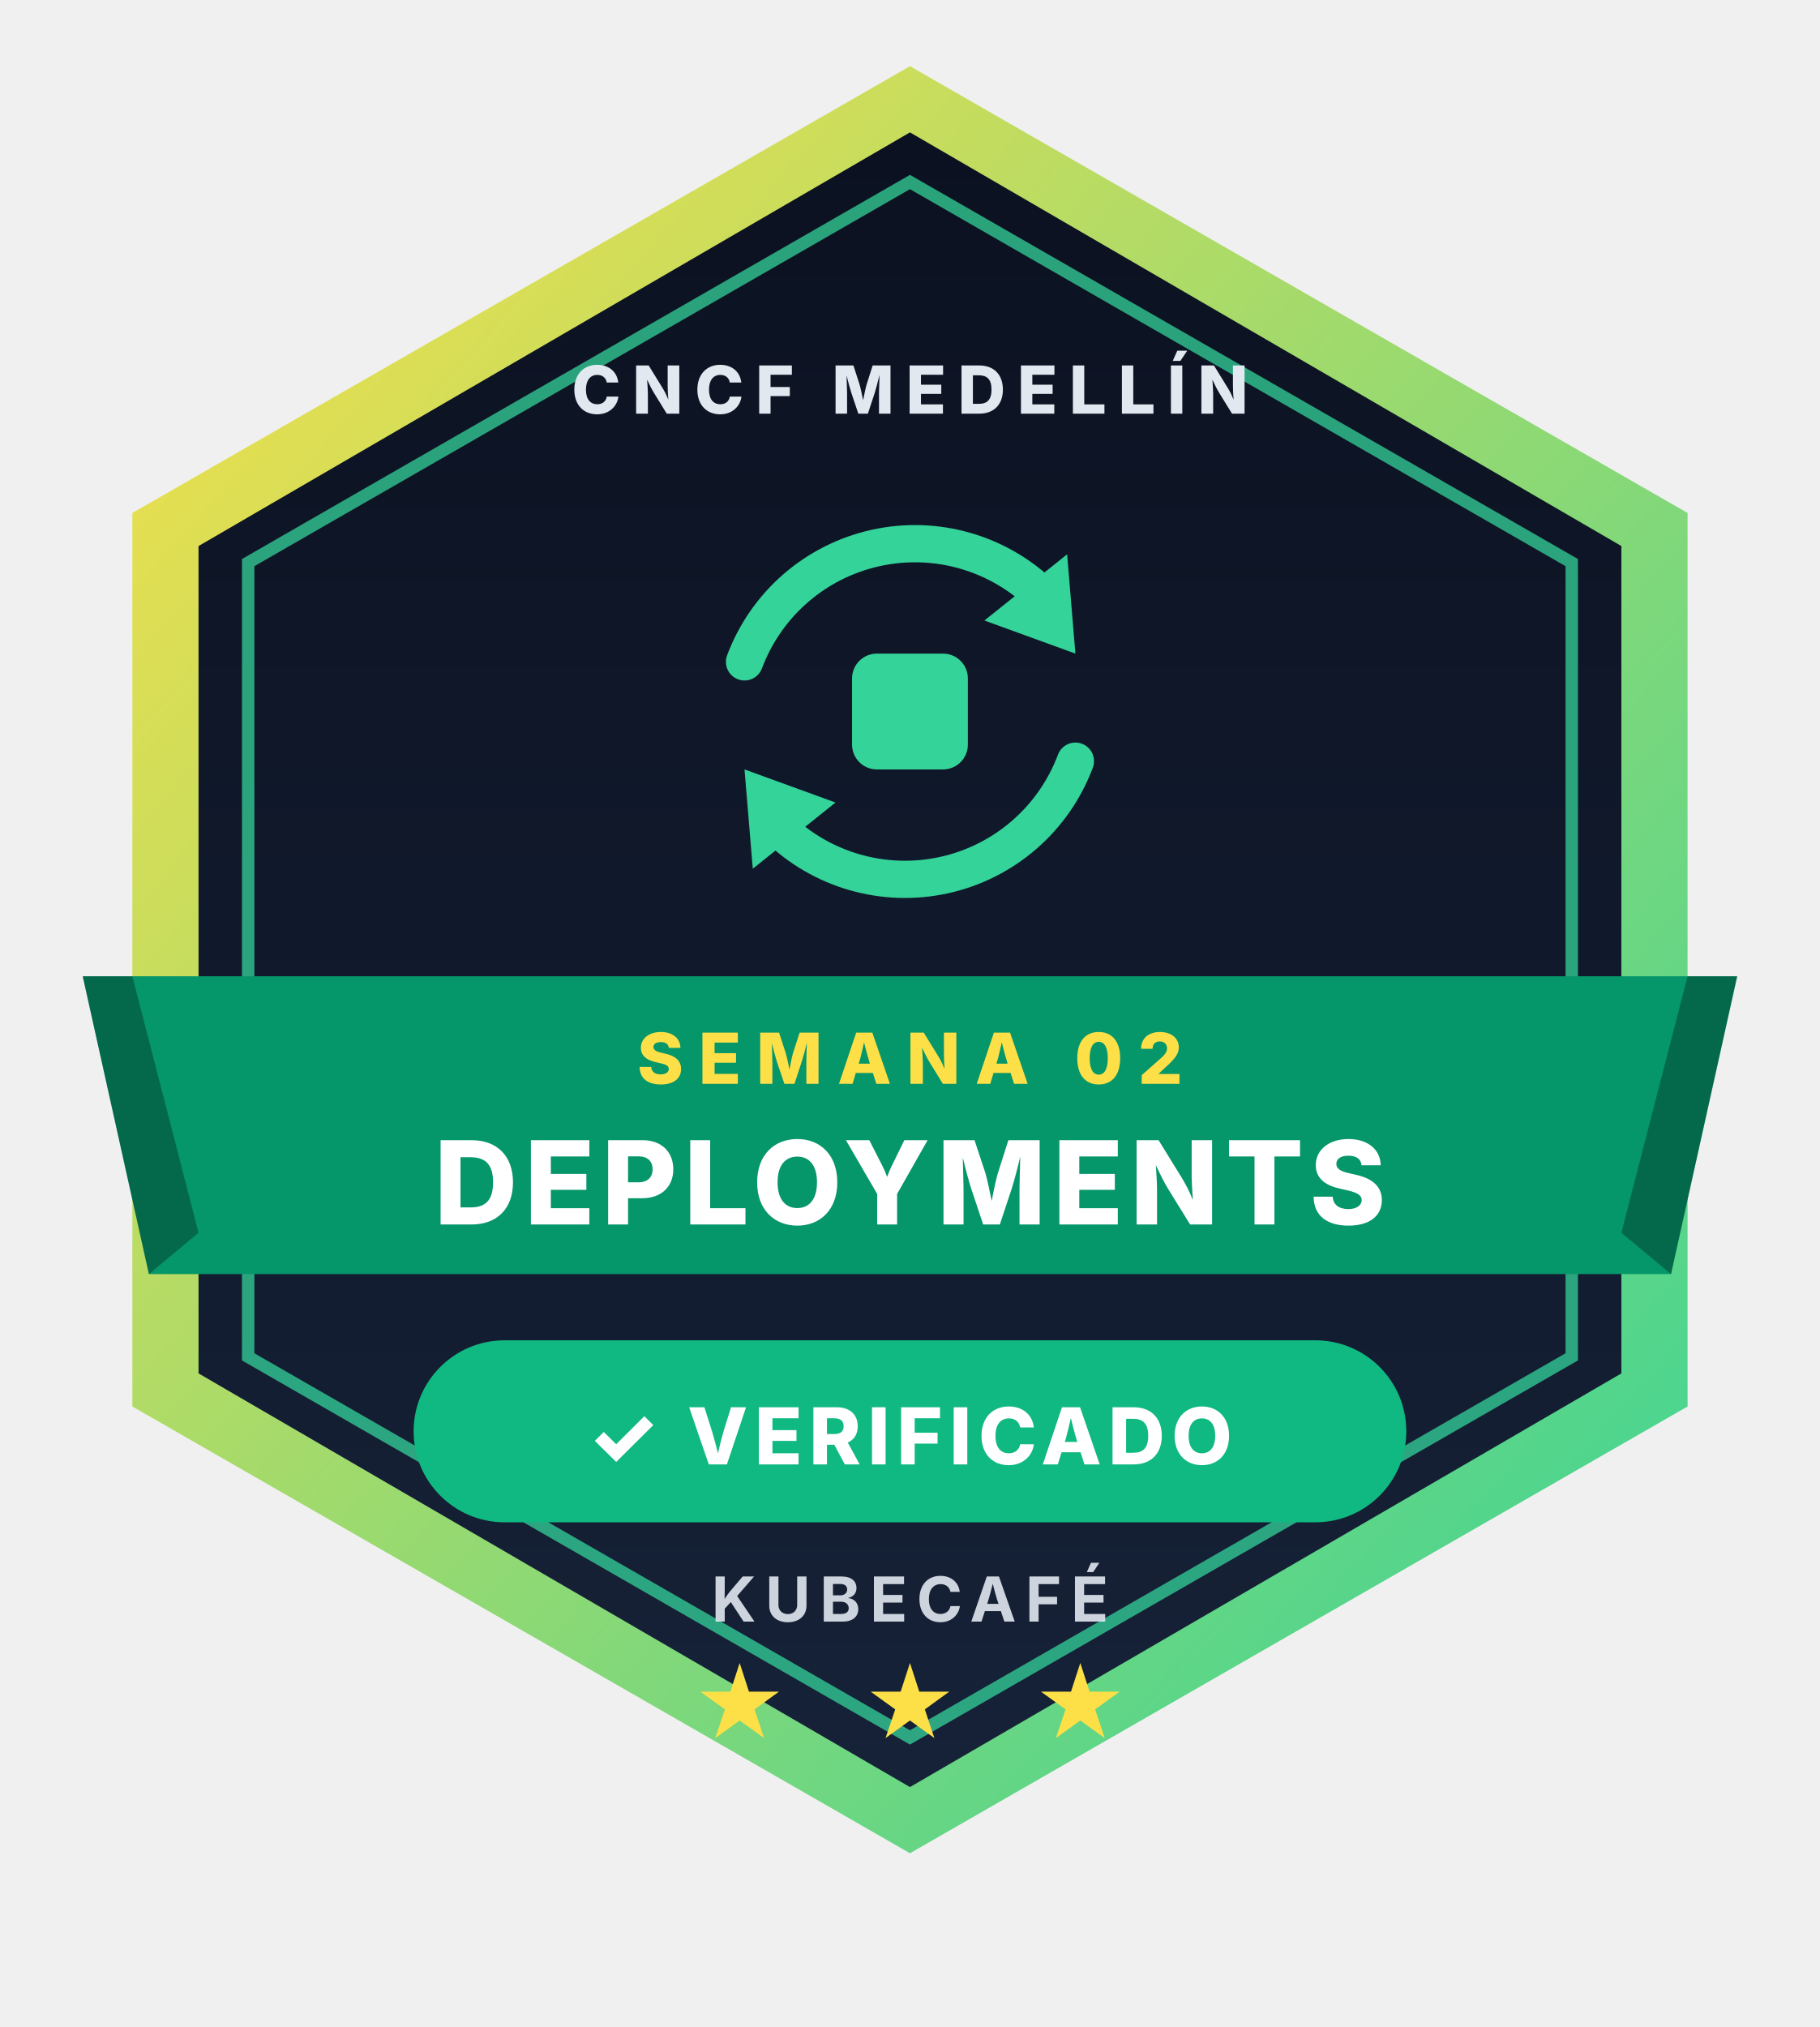
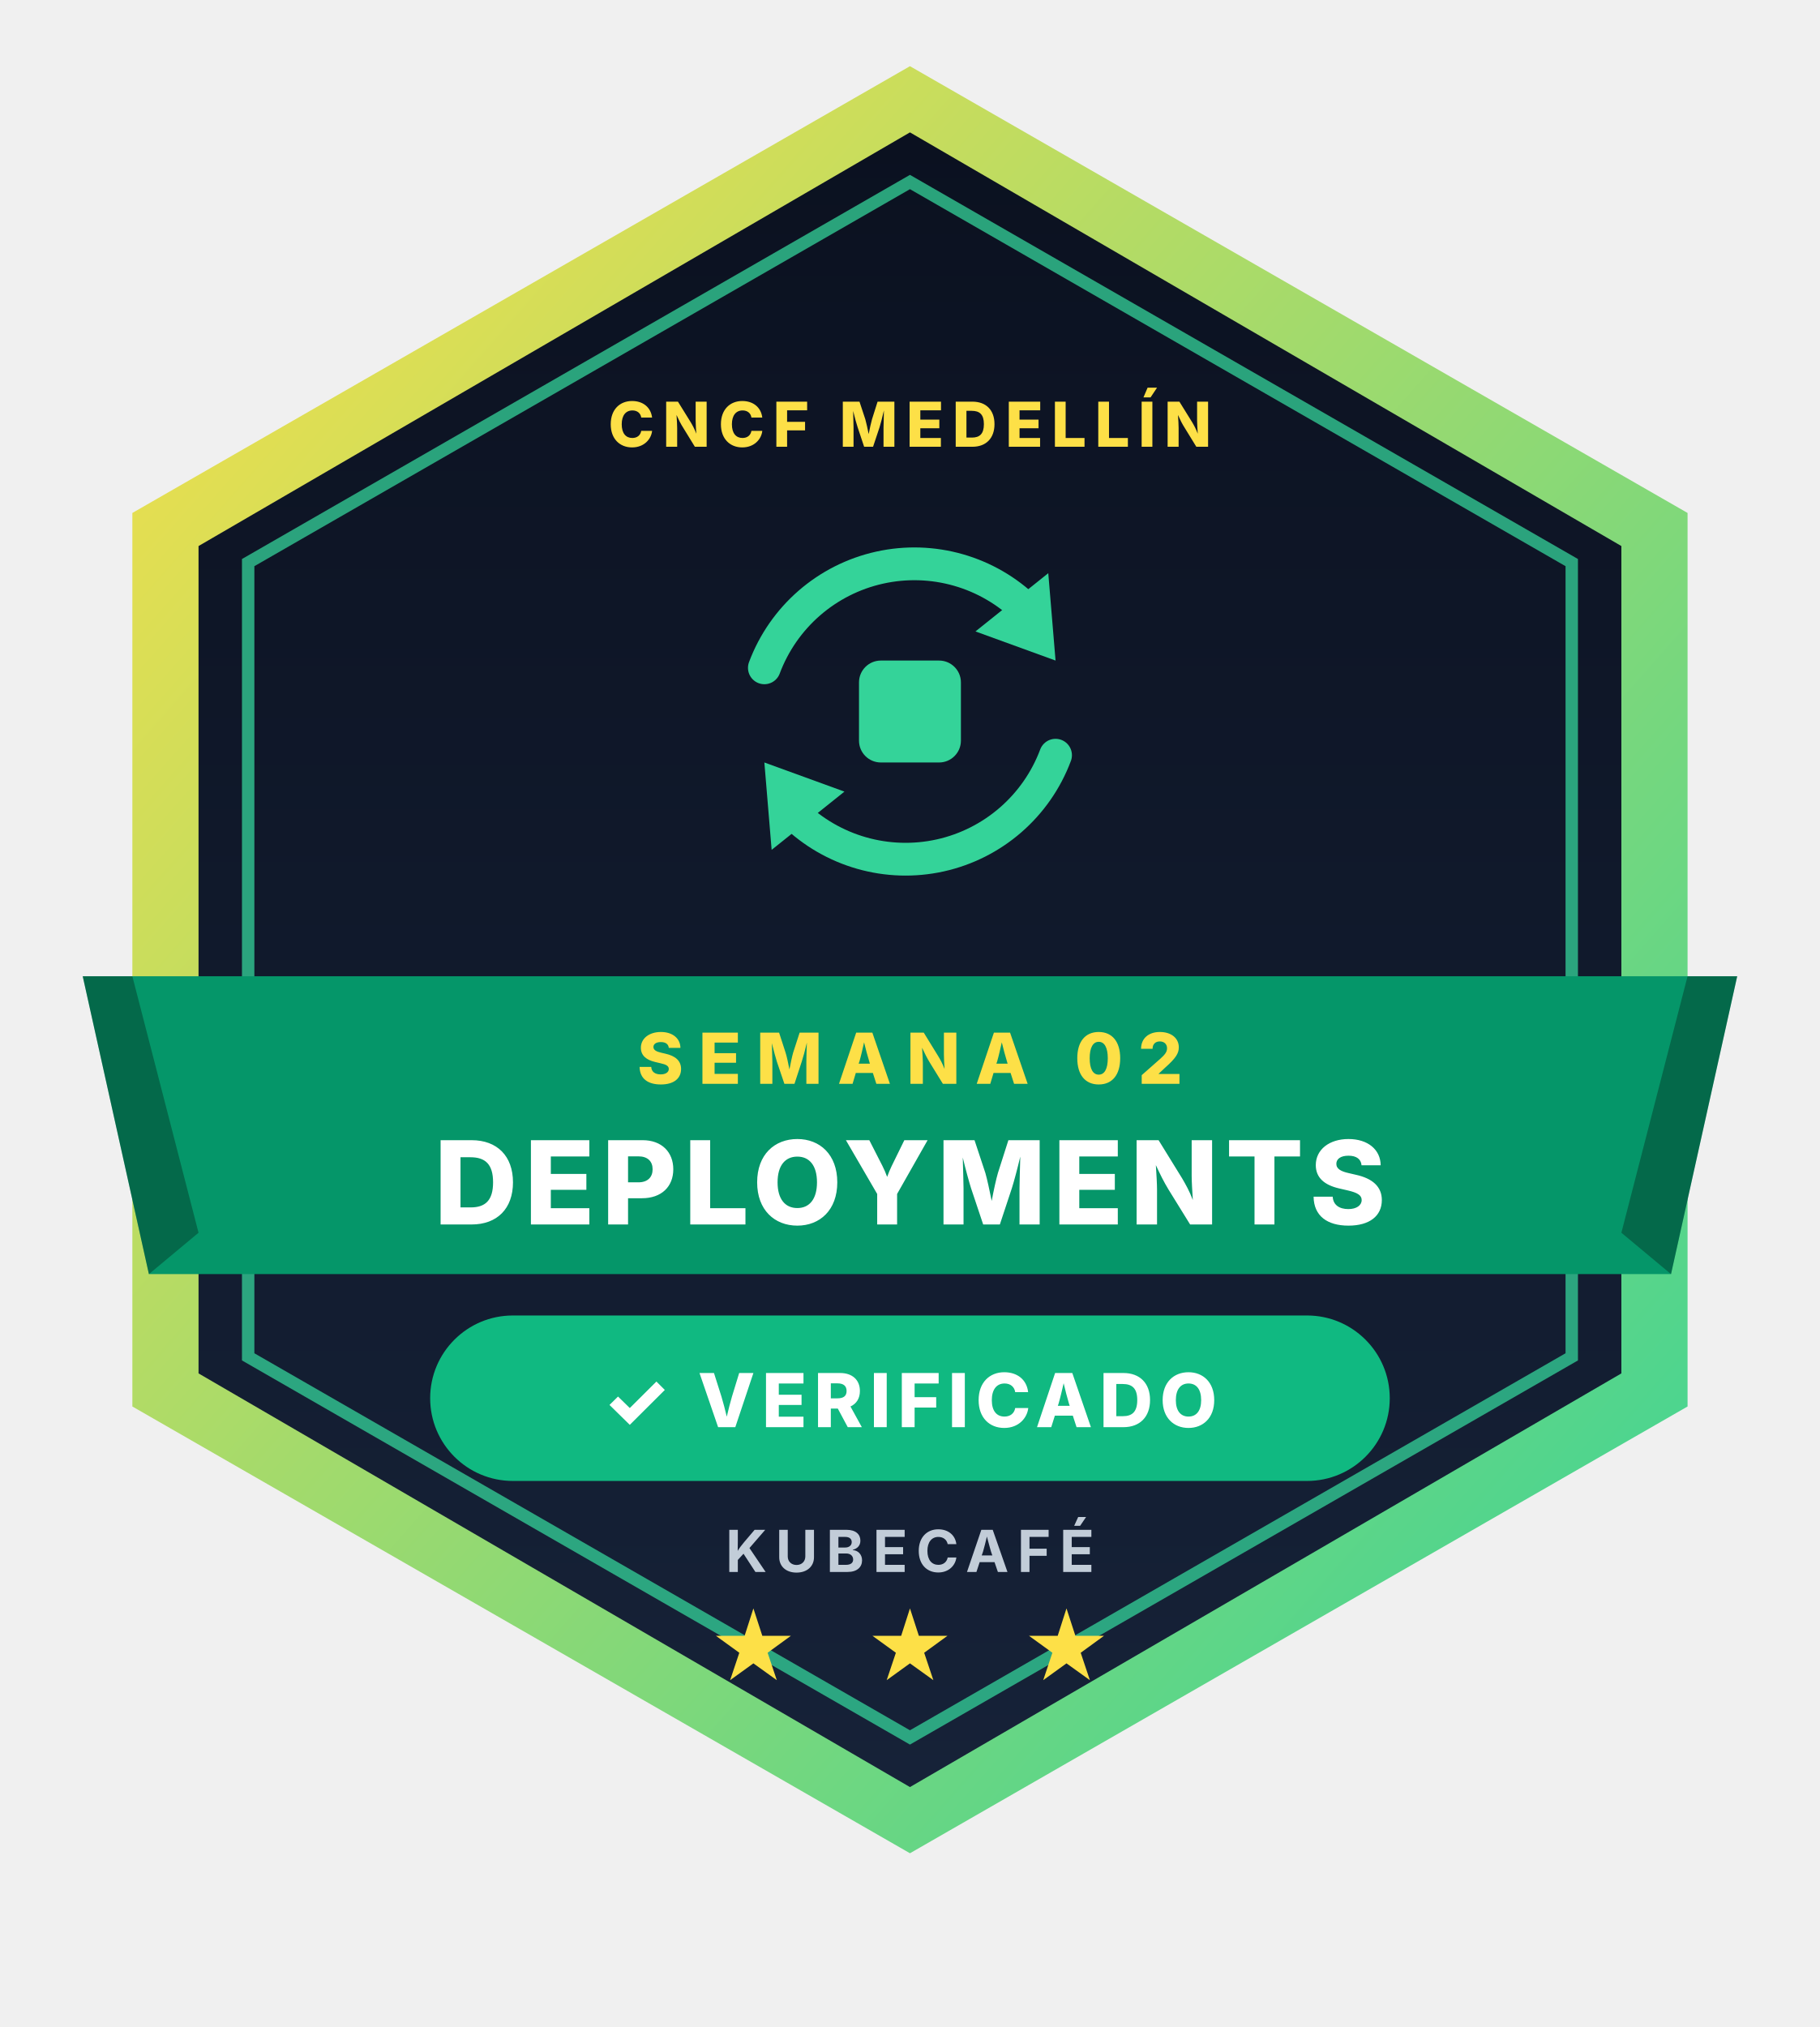
<svg xmlns="http://www.w3.org/2000/svg" viewBox="0 0 220 245" width="220" height="245">
  <defs>
    <linearGradient id="b_semana-02_completado" x1="0%" y1="0%" x2="100%" y2="100%">
      <stop offset="0%" stop-color="#FDE047" />
      <stop offset="100%" stop-color="#34D399" />
    </linearGradient>
    <linearGradient id="bg_semana-02_completado" x1="0%" y1="0%" x2="0%" y2="100%">
      <stop offset="0%" stop-color="#0B1120" />
      <stop offset="100%" stop-color="#162238" />
    </linearGradient>
  </defs>
  <g opacity="1">
    <polygon points="110,8 204,62 204,170 110,224 16,170 16,62" fill="url(#b_semana-02_completado)" />
    <polygon points="110,16 196,66 196,166 110,216 24,166 24,66" fill="url(#bg_semana-02_completado)" />
    <polygon points="110,22 190,68 190,164 110,210 30,164 30,68" fill="none" stroke="#34D399" stroke-width="1.5" stroke-opacity="0.75" />
-     <text x="110" y="50" text-anchor="middle" font-family="system-ui,-apple-system,sans-serif" font-size="8" font-weight="800" fill="#E2E8F0" letter-spacing="1.4">CNCF MEDELLÍN</text>
-     <g color="#34D399" transform="translate(0, 4)">
+     <text x="110" y="54" text-anchor="middle" font-family="system-ui,-apple-system,sans-serif" font-size="7.5" font-weight="800" fill="#FDE047" letter-spacing="1.0">CNCF MEDELLÍN</text>
+     <g color="#34D399" transform="translate(110, 86) scale(0.88) translate(-110, -82)">
      <path d="M90 76 a22 22 0 0 1 36 -8" fill="none" stroke="currentColor" stroke-width="4.5" stroke-linecap="round" />
      <polygon points="129,63 130,75 119,71" fill="currentColor" />
      <path d="M130 88 a22 22 0 0 1 -36 8" fill="none" stroke="currentColor" stroke-width="4.5" stroke-linecap="round" />
      <polygon points="91,101 90,89 101,93" fill="currentColor" />
      <rect x="103" y="75" width="14" height="14" rx="3" fill="currentColor" />
    </g>
    <polygon points="10,118 210,118 202,154 18,154" fill="#059669" />
    <polygon points="10,118 18,154 24,149 16,118" fill="#000000" opacity="0.3" />
    <polygon points="210,118 202,154 196,149 204,118" fill="#000000" opacity="0.3" />
    <text x="110" y="131" text-anchor="middle" font-family="system-ui,-apple-system,sans-serif" font-size="8.5" font-weight="800" fill="#FDE047" letter-spacing="1.8">SEMANA 02</text>
    <text x="110" y="148" text-anchor="middle" font-family="system-ui,-apple-system,sans-serif" font-size="14" font-weight="800" fill="#FFFFFF" letter-spacing="0.8">DEPLOYMENTS</text>
-     <rect x="50" y="162" width="120" height="22" rx="11" fill="#10B981" />
-     <text x="110" y="177" text-anchor="middle" font-family="system-ui,-apple-system,sans-serif" font-size="9.5" font-weight="800" fill="#FFFFFF" letter-spacing="0.8">✓ VERIFICADO</text>
-     <text x="110" y="196" text-anchor="middle" font-family="system-ui,-apple-system,sans-serif" font-size="7.5" font-weight="700" fill="#E2E8F0" opacity="0.9" letter-spacing="1.1">KUBECAFÉ</text>
-     <text x="110" y="210" text-anchor="middle" font-family="system-ui,-apple-system,sans-serif" font-size="11" fill="#FDE047" letter-spacing="3">★ ★ ★</text>
+     <rect x="52" y="159" width="116" height="20" rx="10" fill="#10B981" />
+     <text x="110" y="172.5" text-anchor="middle" font-family="system-ui,-apple-system,sans-serif" font-size="9" font-weight="800" fill="#FFFFFF" letter-spacing="0.8">✓ VERIFICADO</text>
+     <text x="110" y="190" text-anchor="middle" font-family="system-ui,-apple-system,sans-serif" font-size="7" font-weight="700" fill="#CBD5E1" opacity="0.95" letter-spacing="1.0">KUBECAFÉ</text>
+     <text x="110" y="203" text-anchor="middle" font-family="system-ui,-apple-system,sans-serif" font-size="10.5" fill="#FDE047" letter-spacing="2.5">★ ★ ★</text>
  </g>
</svg>
